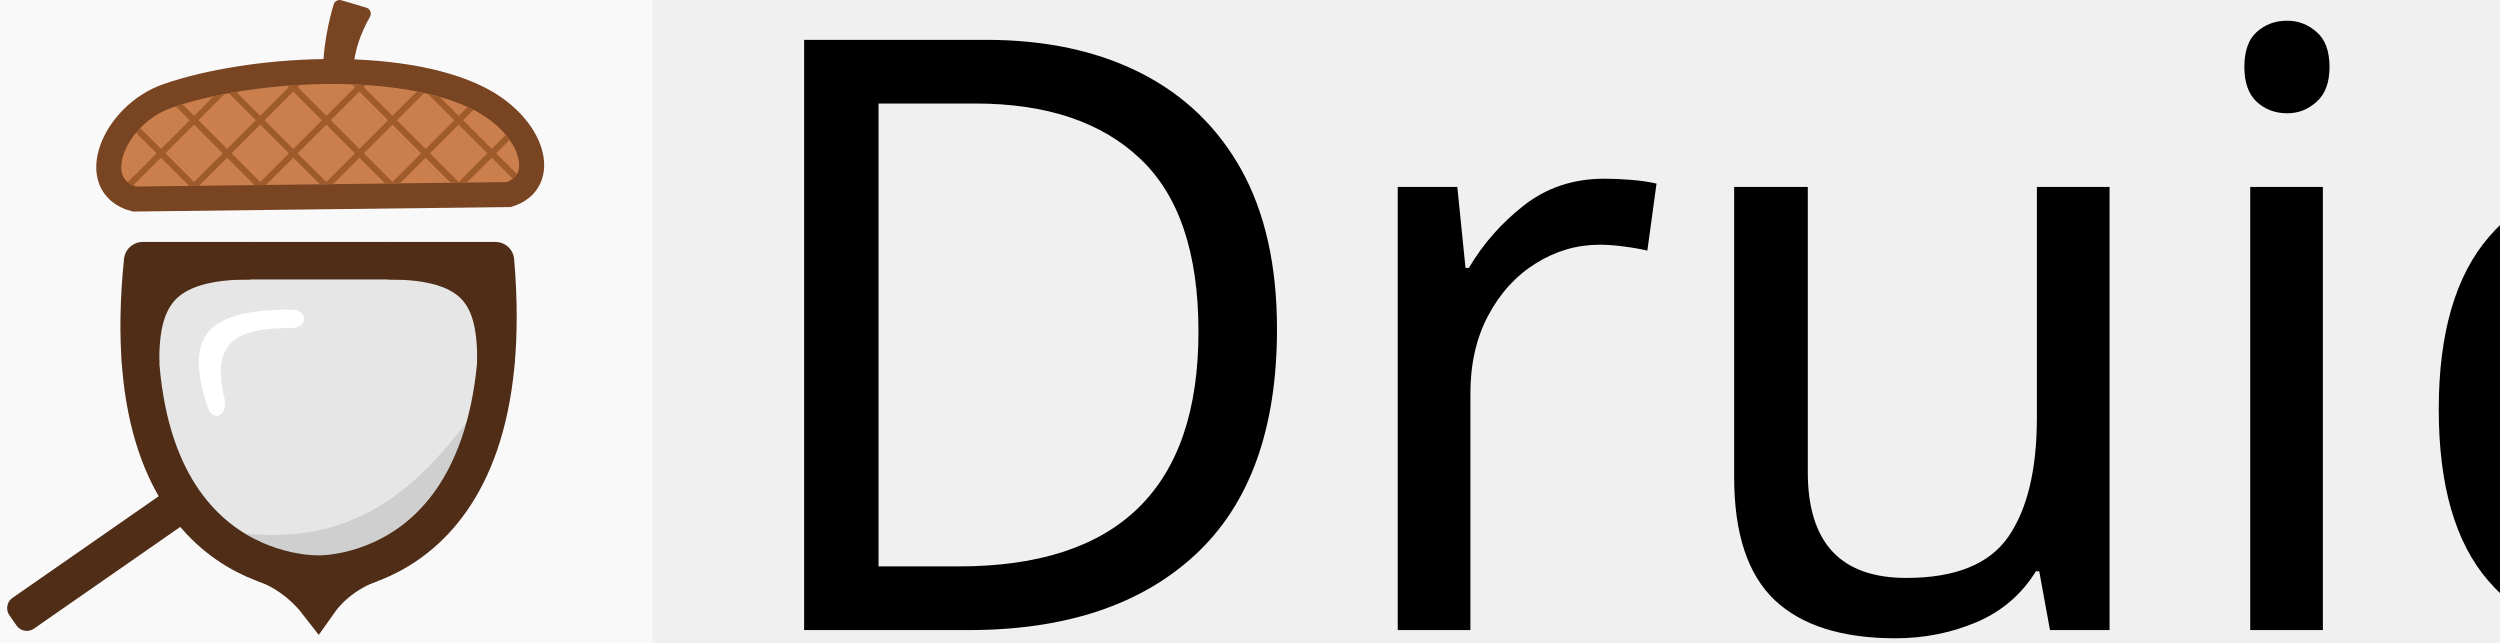
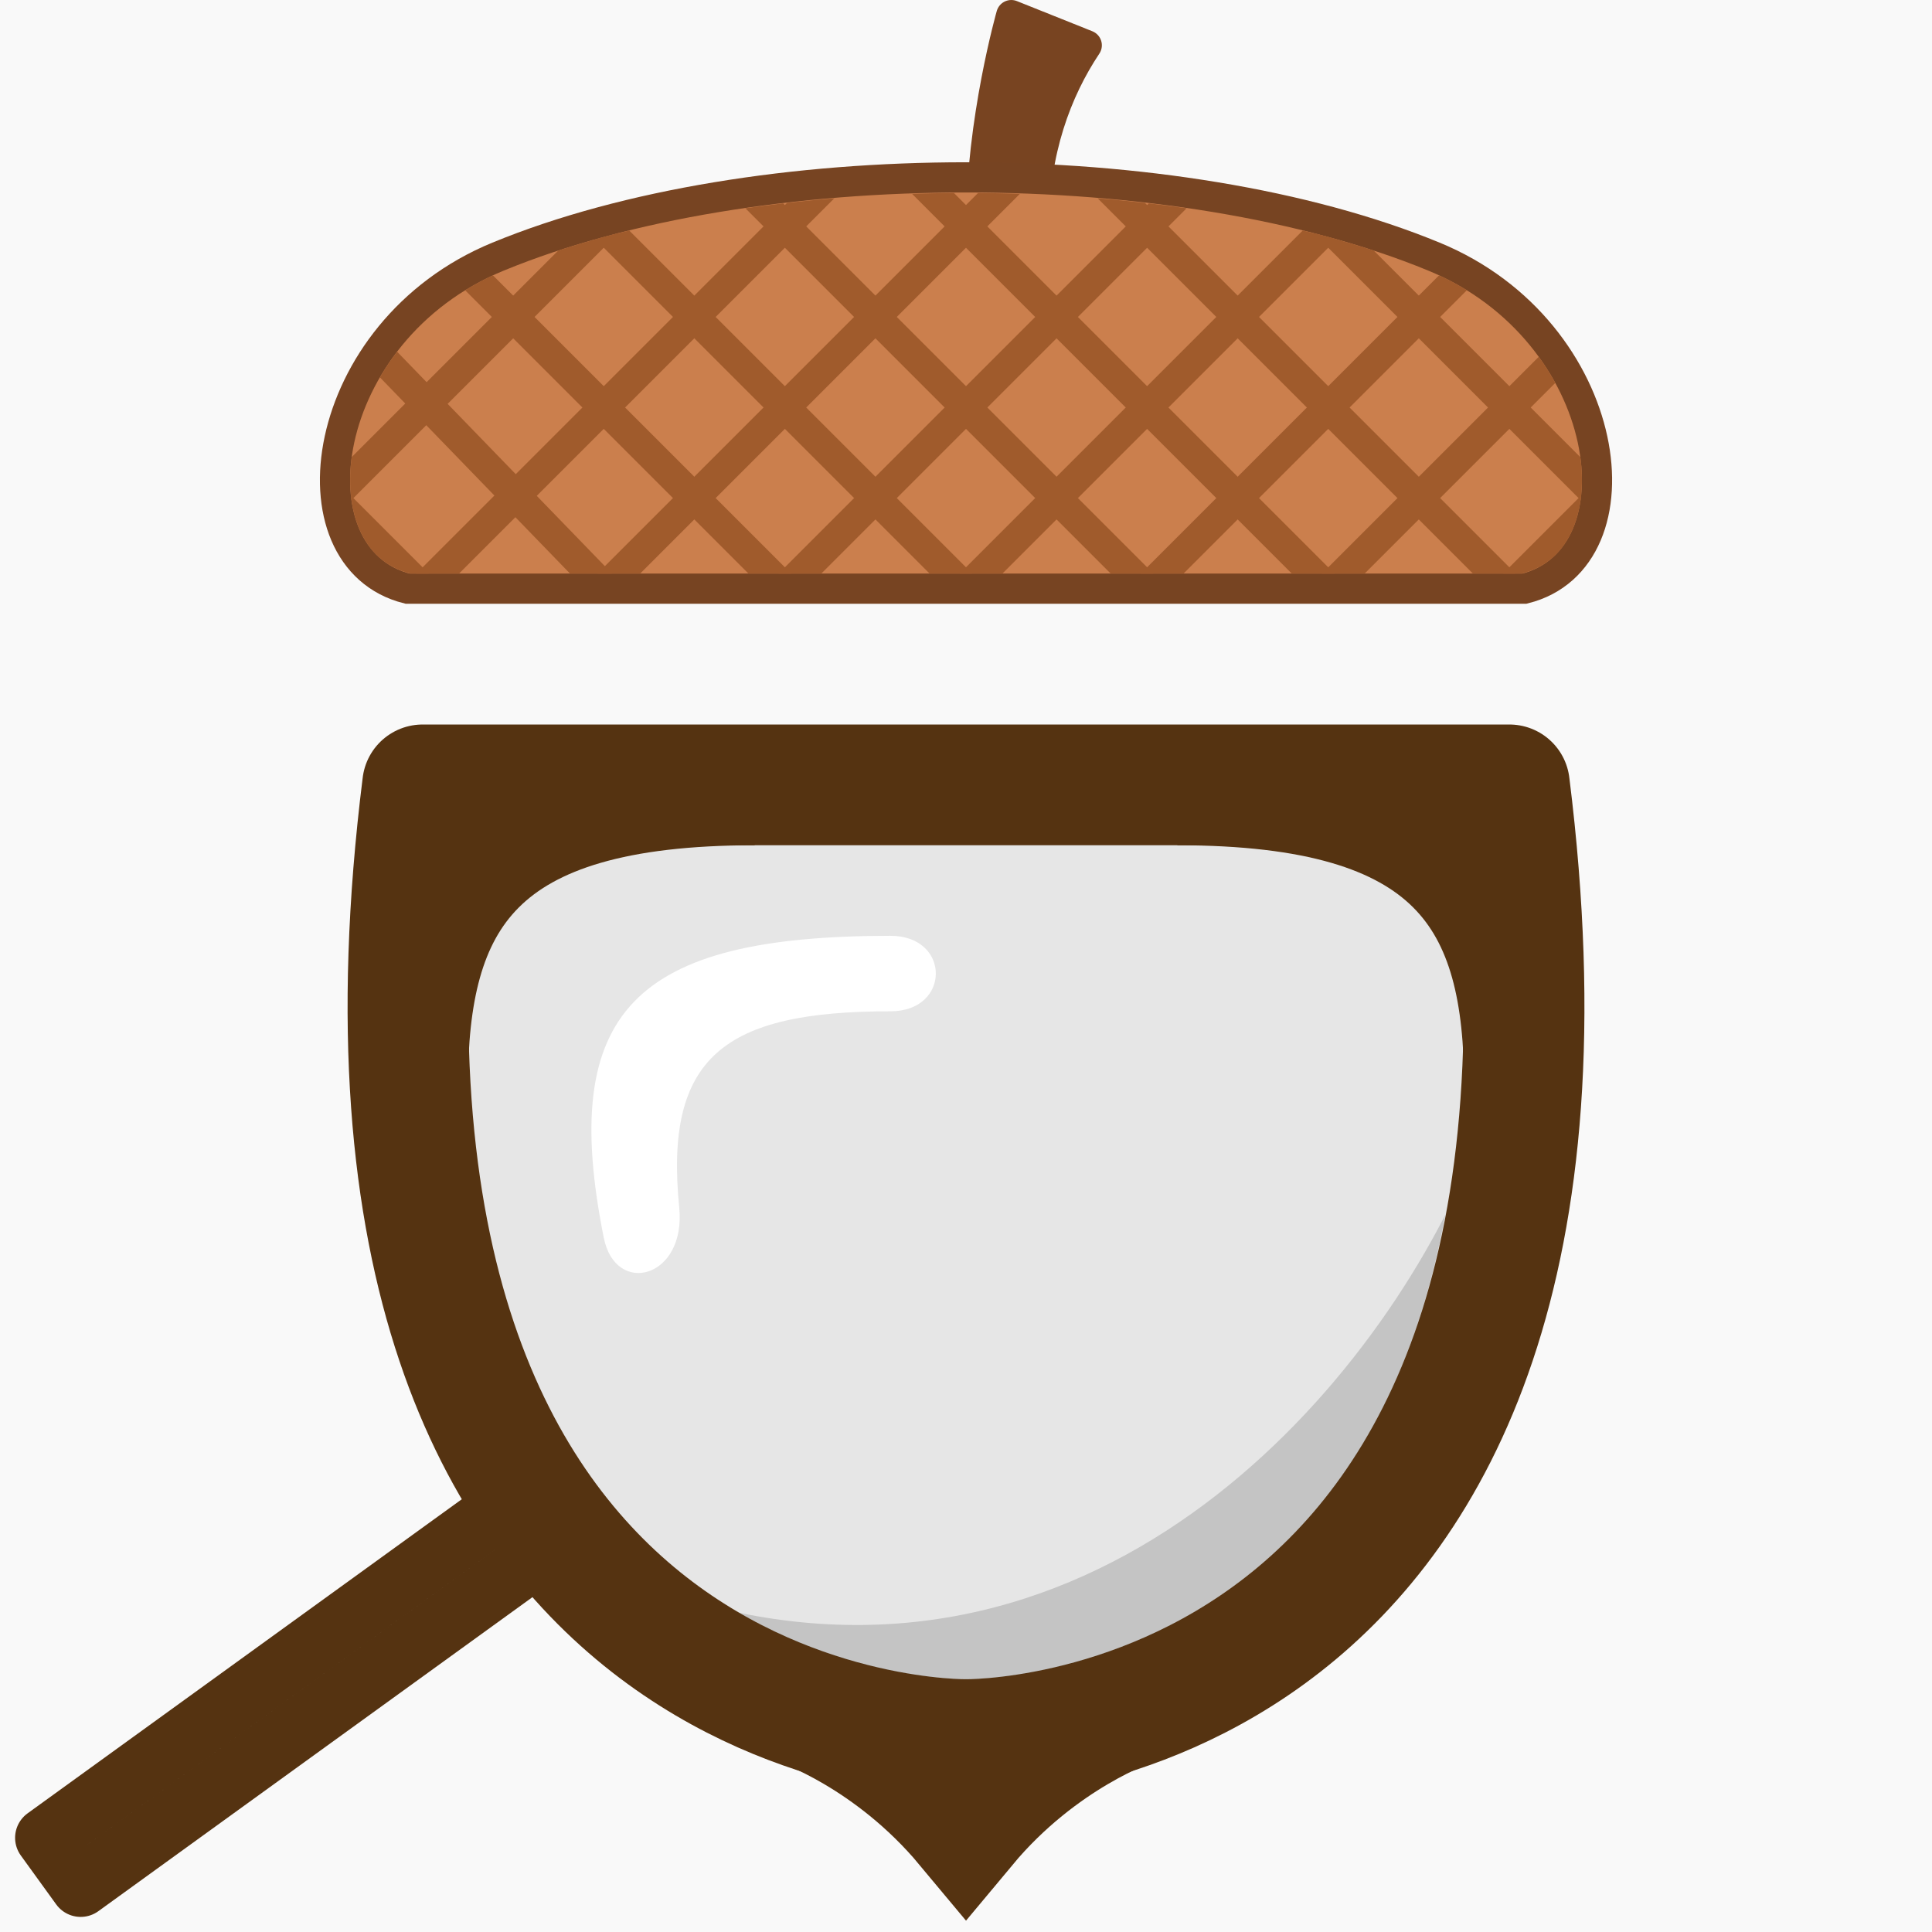
- <svg xmlns="http://www.w3.org/2000/svg" width="200" height="51.397" viewBox="0 0 200 51.397" version="1.1" id="svg907">
+ <svg xmlns="http://www.w3.org/2000/svg" width="64" height="64" viewBox="0 0 64 64" version="1.1" id="svg907">
  <defs id="defs901">
-     <clipPath clipPathUnits="userSpaceOnUse" id="clipPath1006">
-       <path style="color:#000000;font-style:normal;font-variant:normal;font-weight:normal;font-stretch:normal;font-size:medium;line-height:normal;font-family:sans-serif;font-variant-ligatures:normal;font-variant-position:normal;font-variant-caps:normal;font-variant-numeric:normal;font-variant-alternates:normal;font-feature-settings:normal;text-indent:0;text-align:start;text-decoration:none;text-decoration-line:none;text-decoration-style:solid;text-decoration-color:#000000;letter-spacing:normal;word-spacing:normal;text-transform:none;writing-mode:lr-tb;direction:ltr;text-orientation:mixed;dominant-baseline:auto;baseline-shift:baseline;text-anchor:start;white-space:normal;shape-padding:0;clip-rule:nonzero;display:inline;overflow:visible;visibility:visible;opacity:1;isolation:auto;mix-blend-mode:normal;color-interpolation:sRGB;color-interpolation-filters:linearRGB;solid-color:#000000;solid-opacity:1;vector-effect:none;fill:#784421;fill-opacity:1;fill-rule:evenodd;stroke:none;stroke-width:2;stroke-linecap:butt;stroke-linejoin:miter;stroke-miterlimit:4;stroke-dasharray:none;stroke-dashoffset:0;stroke-opacity:1;color-rendering:auto;image-rendering:auto;shape-rendering:auto;text-rendering:auto;enable-background:accumulate" d="m 325.77,90.08 c 4.534,-0.066 9.043,0.576 11.977,2.07 1.959,0.998 3.168,2.513 3.516,3.676 0.174,0.582 0.141,1.043 -0.008,1.367 -0.14,0.306 -0.42,0.546 -0.953,0.729 l -29.494,0.355 c -0.687,-0.207 -0.994,-0.498 -1.148,-0.895 -0.161,-0.414 -0.157,-1.027 0.094,-1.732 0.501,-1.41 1.971,-3.026 3.814,-3.67 3.09,-1.079 7.669,-1.834 12.203,-1.9 z" id="path1008" />
+     <clipPath clipPathUnits="userSpaceOnUse" id="clipPath897">
+       <path style="color:#000000;font-style:normal;font-variant:normal;font-weight:normal;font-stretch:normal;font-size:medium;line-height:normal;font-family:sans-serif;font-variant-ligatures:normal;font-variant-position:normal;font-variant-caps:normal;font-variant-numeric:normal;font-variant-alternates:normal;font-feature-settings:normal;text-indent:0;text-align:start;text-decoration:none;text-decoration-line:none;text-decoration-style:solid;text-decoration-color:#000000;letter-spacing:normal;word-spacing:normal;text-transform:none;writing-mode:lr-tb;direction:ltr;text-orientation:mixed;dominant-baseline:auto;baseline-shift:baseline;text-anchor:start;white-space:normal;shape-padding:0;clip-rule:nonzero;display:inline;overflow:visible;visibility:visible;opacity:1;isolation:auto;mix-blend-mode:normal;color-interpolation:sRGB;color-interpolation-filters:linearRGB;solid-color:#000000;solid-opacity:1;vector-effect:none;fill:#ff0000;fill-opacity:1;fill-rule:evenodd;stroke:none;stroke-width:4;stroke-linecap:butt;stroke-linejoin:round;stroke-miterlimit:4;stroke-dasharray:none;stroke-dashoffset:0;stroke-opacity:1;color-rendering:auto;image-rendering:auto;shape-rendering:auto;text-rendering:auto;enable-background:accumulate" d="m -15.197,153.885 h 32.32 c 1.396,14.273 -2.644,20.919 -6.893,24.238 -4.427,3.459 -9.234,3.389 -9.234,3.389 -0.023,-3.9e-4 -0.046,-3.9e-4 -0.068,0 0,0 -4.807,0.07 -9.234,-3.389 -4.249,-3.32 -8.286,-9.966 -6.891,-24.238 z" id="path899" />
+     </clipPath>
+     <clipPath clipPathUnits="userSpaceOnUse" id="clipPath906">
+       <path style="color:#000000;font-style:normal;font-variant:normal;font-weight:normal;font-stretch:normal;font-size:medium;line-height:normal;font-family:sans-serif;font-variant-ligatures:normal;font-variant-position:normal;font-variant-caps:normal;font-variant-numeric:normal;font-variant-alternates:normal;font-feature-settings:normal;text-indent:0;text-align:start;text-decoration:none;text-decoration-line:none;text-decoration-style:solid;text-decoration-color:#000000;letter-spacing:normal;word-spacing:normal;text-transform:none;writing-mode:lr-tb;direction:ltr;text-orientation:mixed;dominant-baseline:auto;baseline-shift:baseline;text-anchor:start;white-space:normal;shape-padding:0;clip-rule:nonzero;display:inline;overflow:visible;visibility:visible;opacity:1;isolation:auto;mix-blend-mode:normal;color-interpolation:sRGB;color-interpolation-filters:linearRGB;solid-color:#000000;solid-opacity:1;vector-effect:none;fill:#784421;fill-opacity:1;fill-rule:evenodd;stroke:none;stroke-width:1;stroke-linecap:butt;stroke-linejoin:miter;stroke-miterlimit:4;stroke-dasharray:none;stroke-dashoffset:0;stroke-opacity:1;color-rendering:auto;image-rendering:auto;shape-rendering:auto;text-rendering:auto;enable-background:accumulate" d="m 325.255,88.459 c 4.442,0 8.883,0.683 12.198,2.048 2.27,0.935 3.58,2.824 3.95,4.54 0.185,0.858 0.13,1.664 -0.129,2.274 -0.255,0.6 -0.687,1.01 -1.349,1.184 h -29.339 c -0.662,-0.174 -1.094,-0.584 -1.349,-1.184 -0.259,-0.609 -0.314,-1.416 -0.129,-2.274 0.369,-1.715 1.678,-3.605 3.948,-4.54 3.315,-1.365 7.758,-2.048 12.2,-2.048 z" id="path908" />
    </clipPath>
  </defs>
-   <g id="layer1" transform="translate(31.03736,-138.4886)">
-     <rect style="opacity:1;fill:#f9f9f9;fill-opacity:1;stroke:none;stroke-width:0.998;stroke-miterlimit:4;stroke-dasharray:none;stroke-opacity:1" id="rect1542" width="57" height="57" x="-35.827" y="135.551" />
-     <path style="fill:none;fill-rule:evenodd;stroke:#502d16;stroke-width:3;stroke-linecap:butt;stroke-linejoin:miter;stroke-miterlimit:4;stroke-dasharray:none;stroke-opacity:1" d="m -1.259,183.54 c 0,0 -2.603,0.74 -4.337,3.212 -1.958,-2.536 -4.401,-3.209 -4.401,-3.209" id="path875" />
-     <path id="path865" d="m -19.623,159.345 c -2.629,25.692 14.079,25.07 14.079,25.07 0,0 16.321,0.472 14.143,-25.07 z" style="fill:#e6e6e6;fill-rule:evenodd;stroke:#502d16;stroke-width:3;stroke-linecap:butt;stroke-linejoin:round;stroke-miterlimit:4;stroke-dasharray:none;stroke-opacity:1" />
-     <path id="path867" d="m -20.293,154.412 c -3.961,-1.087 -1.671,-6.737 2.647,-8.244 6.48,-2.262 18.584,-3.027 24.963,0.224 4.331,2.207 5.61,6.655 2.341,7.661 z" style="opacity:1;fill:#cb7f4d;fill-opacity:1;fill-rule:evenodd;stroke:#784421;stroke-width:2;stroke-linecap:butt;stroke-linejoin:miter;stroke-miterlimit:4;stroke-dasharray:none;stroke-opacity:1" />
-     <path style="color:#000000;font-style:normal;font-variant:normal;font-weight:normal;font-stretch:normal;font-size:medium;line-height:normal;font-family:sans-serif;font-variant-ligatures:normal;font-variant-position:normal;font-variant-caps:normal;font-variant-numeric:normal;font-variant-alternates:normal;font-feature-settings:normal;text-indent:0;text-align:start;text-decoration:none;text-decoration-line:none;text-decoration-style:solid;text-decoration-color:#000000;letter-spacing:normal;word-spacing:normal;text-transform:none;writing-mode:lr-tb;direction:ltr;text-orientation:mixed;dominant-baseline:auto;baseline-shift:baseline;text-anchor:start;white-space:normal;shape-padding:0;clip-rule:nonzero;display:inline;overflow:visible;visibility:visible;opacity:1;isolation:auto;mix-blend-mode:normal;color-interpolation:sRGB;color-interpolation-filters:linearRGB;solid-color:#000000;solid-opacity:1;vector-effect:none;fill:#502d16;fill-opacity:1;fill-rule:evenodd;stroke:#502d16;stroke-width:2;stroke-linecap:butt;stroke-linejoin:round;stroke-miterlimit:4;stroke-dasharray:none;stroke-dashoffset:0;stroke-opacity:1;color-rendering:auto;image-rendering:auto;shape-rendering:auto;text-rendering:auto;enable-background:accumulate" d="m -16.59,178.187 -12.874,8.951 0.571,0.821 12.874,-8.951 z" id="path871" />
-     <path style="color:#000000;font-style:normal;font-variant:normal;font-weight:normal;font-stretch:normal;font-size:medium;line-height:normal;font-family:sans-serif;font-variant-ligatures:normal;font-variant-position:normal;font-variant-caps:normal;font-variant-numeric:normal;font-variant-alternates:normal;font-feature-settings:normal;text-indent:0;text-align:start;text-decoration:none;text-decoration-line:none;text-decoration-style:solid;text-decoration-color:#000000;letter-spacing:normal;word-spacing:normal;text-transform:none;writing-mode:lr-tb;direction:ltr;text-orientation:mixed;dominant-baseline:auto;baseline-shift:baseline;text-anchor:start;white-space:normal;shape-padding:0;clip-rule:nonzero;display:inline;overflow:visible;visibility:visible;opacity:1;isolation:auto;mix-blend-mode:normal;color-interpolation:sRGB;color-interpolation-filters:linearRGB;solid-color:#000000;solid-opacity:1;vector-effect:none;fill:#ffffff;fill-opacity:1;fill-rule:evenodd;stroke:none;stroke-width:2;stroke-linecap:round;stroke-linejoin:round;stroke-miterlimit:4;stroke-dasharray:none;stroke-dashoffset:0;stroke-opacity:1;color-rendering:auto;image-rendering:auto;shape-rendering:auto;text-rendering:auto;enable-background:accumulate" d="m -7.727,163.257 c -6.658,-0.019 -8.625,1.997 -6.709,7.77 0.438,1.32 1.68,0.682 1.354,-0.67 -1.114,-4.611 1.044,-5.617 5.356,-5.629 1.352,-0.004 1.352,-1.467 0,-1.471 z" id="path877" />
-     <text xml:space="preserve" style="font-style:normal;font-variant:normal;font-weight:normal;font-stretch:normal;font-size:66.146px;font-family:'Concourse T6';-inkscape-font-specification:'Concourse T6';letter-spacing:0px;word-spacing:0px;fill:#000000;fill-opacity:1;stroke:none;stroke-width:0.265px;stroke-linecap:butt;stroke-linejoin:miter;stroke-opacity:1" x="26.87" y="188.894" id="text883">
-       <tspan id="tspan881" x="26.87" y="188.894" style="font-style:normal;font-variant:normal;font-weight:normal;font-stretch:normal;font-family:'Concourse T6';-inkscape-font-specification:'Concourse T6';stroke-width:0.265px">Druid</tspan>
+   <g id="layer1" transform="translate(31.03736,-125.8857)">
+     <rect style="opacity:1;fill:#f9f9f9;fill-opacity:1;stroke:none;stroke-width:0.998;stroke-miterlimit:4;stroke-dasharray:none;stroke-opacity:1" id="rect1542" width="64" height="64" x="-31.037" y="125.886" />
+     <path id="path869-2" style="color:#000000;font-style:normal;font-variant:normal;font-weight:normal;font-stretch:normal;font-size:medium;line-height:normal;font-family:sans-serif;font-variant-ligatures:normal;font-variant-position:normal;font-variant-caps:normal;font-variant-numeric:normal;font-variant-alternates:normal;font-feature-settings:normal;text-indent:0;text-align:start;text-decoration:none;text-decoration-line:none;text-decoration-style:solid;text-decoration-color:#000000;letter-spacing:normal;word-spacing:normal;text-transform:none;writing-mode:lr-tb;direction:ltr;text-orientation:mixed;dominant-baseline:auto;baseline-shift:baseline;text-anchor:start;white-space:normal;shape-padding:0;clip-rule:nonzero;display:inline;overflow:visible;visibility:visible;opacity:1;isolation:auto;mix-blend-mode:normal;color-interpolation:sRGB;color-interpolation-filters:linearRGB;solid-color:#000000;solid-opacity:1;vector-effect:none;fill:#784421;fill-opacity:1;fill-rule:evenodd;stroke:#784421;stroke-width:1;stroke-linecap:butt;stroke-linejoin:round;stroke-miterlimit:4;stroke-dasharray:none;stroke-dashoffset:0;stroke-opacity:1;color-rendering:auto;image-rendering:auto;shape-rendering:auto;text-rendering:auto;enable-background:accumulate" d="m 2.463,126.386 c 0,0 -1,3.5 -1,7 h 1.75 c 0,-2.5 0.75,-4.5 1.75,-6 z" />
+     <path style="fill:none;fill-rule:evenodd;stroke:#553311;stroke-width:4;stroke-linecap:butt;stroke-linejoin:miter;stroke-miterlimit:4;stroke-dasharray:none;stroke-opacity:1" d="m 6.463,182.386 c 0,0 -3,1 -5.5,4 -2.5,-3 -5.5,-4 -5.5,-4" id="path875" />
+     <path id="path865" d="m -17.037,151.886 c -4,32 18,31.625 18,31.625 0,0 22,0.375 18,-31.625 z" style="fill:#e6e6e6;fill-rule:evenodd;stroke:#553311;stroke-width:4;stroke-linecap:butt;stroke-linejoin:round;stroke-miterlimit:4;stroke-dasharray:none;stroke-opacity:1" />
+     <path id="path867" d="m -17.537,145.386 c -4,-1 -3.01,-8.525 3,-11 8.5,-3.5 22.5,-3.5 31,0 6.01,2.475 7,10 3,11 z" style="opacity:1;fill:#cb7f4d;fill-opacity:1;fill-rule:evenodd;stroke:#774422;stroke-width:1;stroke-linecap:butt;stroke-linejoin:miter;stroke-miterlimit:4;stroke-dasharray:none;stroke-opacity:1" />
+     <path style="color:#000000;font-style:normal;font-variant:normal;font-weight:normal;font-stretch:normal;font-size:medium;line-height:normal;font-family:sans-serif;font-variant-ligatures:normal;font-variant-position:normal;font-variant-caps:normal;font-variant-numeric:normal;font-variant-alternates:normal;font-feature-settings:normal;text-indent:0;text-align:start;text-decoration:none;text-decoration-line:none;text-decoration-style:solid;text-decoration-color:#000000;letter-spacing:normal;word-spacing:normal;text-transform:none;writing-mode:lr-tb;direction:ltr;text-orientation:mixed;dominant-baseline:auto;baseline-shift:baseline;text-anchor:start;white-space:normal;shape-padding:0;clip-rule:nonzero;display:inline;overflow:visible;visibility:visible;opacity:1;isolation:auto;mix-blend-mode:normal;color-interpolation:sRGB;color-interpolation-filters:linearRGB;solid-color:#000000;solid-opacity:1;vector-effect:none;fill:#ffffff;fill-opacity:1;fill-rule:evenodd;stroke:none;stroke-width:2;stroke-linecap:round;stroke-linejoin:round;stroke-miterlimit:4;stroke-dasharray:none;stroke-dashoffset:0;stroke-opacity:1;color-rendering:auto;image-rendering:auto;shape-rendering:auto;text-rendering:auto;enable-background:accumulate" d="m -1.537,156.886 c -8.5,0 -11,2.5 -9.5,10 0.392,1.961 2.734,1.343 2.5,-1 -0.5,-5 1.5,-6.5 7,-6.5 2,0 2,-2.5 0,-2.5 z" id="path877" />
+     <path id="path1011" d="m -17.037,161.886 c 0,-6 2,-9.5 11,-9.5" style="fill:none;fill-rule:evenodd;stroke:#553311;stroke-width:3;stroke-linecap:butt;stroke-linejoin:miter;stroke-miterlimit:4;stroke-dasharray:none;stroke-opacity:1" />
+     <path style="fill:none;fill-rule:evenodd;stroke:#553311;stroke-width:3;stroke-linecap:butt;stroke-linejoin:miter;stroke-miterlimit:4;stroke-dasharray:none;stroke-opacity:1" d="m 18.963,161.886 c 0,-6 -2,-9.5 -11,-9.5" id="path1013" />
+     <path id="path960" d="m -11.037,177.886 c 10.924,43.021 42.214,6.794 28,-12 -4,8 -14,18 -28,12 z" style="color:#000000;font-style:normal;font-variant:normal;font-weight:normal;font-stretch:normal;font-size:medium;line-height:normal;font-family:sans-serif;font-variant-ligatures:normal;font-variant-position:normal;font-variant-caps:normal;font-variant-numeric:normal;font-variant-alternates:normal;font-feature-settings:normal;text-indent:0;text-align:start;text-decoration:none;text-decoration-line:none;text-decoration-style:solid;text-decoration-color:#000000;letter-spacing:normal;word-spacing:normal;text-transform:none;writing-mode:lr-tb;direction:ltr;text-orientation:mixed;dominant-baseline:auto;baseline-shift:baseline;text-anchor:start;white-space:normal;shape-padding:0;clip-rule:nonzero;display:inline;overflow:visible;visibility:visible;opacity:0.15;isolation:auto;mix-blend-mode:normal;color-interpolation:sRGB;color-interpolation-filters:linearRGB;solid-color:#000000;solid-opacity:1;vector-effect:none;fill:#000000;fill-opacity:1;fill-rule:evenodd;stroke:none;stroke-width:2;stroke-linecap:round;stroke-linejoin:round;stroke-miterlimit:4;stroke-dasharray:none;stroke-dashoffset:0;stroke-opacity:1;color-rendering:auto;image-rendering:auto;shape-rendering:auto;text-rendering:auto;enable-background:accumulate" clip-path="url(#clipPath897)" />
+     <g transform="matrix(1.255009,0,0,1.255009,-407.2345,21.26059)" id="g1004" clip-path="url(#clipPath906)" style="stroke:#a05b2c;stroke-width:0.797;stroke-miterlimit:4;stroke-dasharray:none;stroke-opacity:1">
+       <path id="path964" d="M 309.318,100.497 322.067,87.748" style="fill:none;fill-rule:evenodd;stroke-width:0.797;stroke-miterlimit:4;stroke-dasharray:none" />
+       <path style="fill:none;fill-rule:evenodd;stroke-width:0.797;stroke-miterlimit:4;stroke-dasharray:none" d="M 314.099,100.497 326.848,87.748" id="path966" />
+       <path id="path968" d="M 318.88,100.497 331.629,87.748" style="fill:none;fill-rule:evenodd;stroke-width:0.797;stroke-miterlimit:4;stroke-dasharray:none" />
+       <path style="fill:none;fill-rule:evenodd;stroke-width:0.797;stroke-miterlimit:4;stroke-dasharray:none" d="M 323.66,100.497 336.409,87.748" id="path970" />
+       <path id="path972" d="M 328.441,100.497 341.19,87.748" style="fill:none;fill-rule:evenodd;stroke-width:0.797;stroke-miterlimit:4;stroke-dasharray:none" />
+       <path style="fill:none;fill-rule:evenodd;stroke-width:0.797;stroke-miterlimit:4;stroke-dasharray:none" d="M 333.222,100.497 345.971,87.748" id="path974" />
+       <path style="fill:none;fill-rule:evenodd;stroke-width:0.797;stroke-miterlimit:4;stroke-dasharray:none" d="m 299.756,87.748 12.749,12.749" id="path976" />
+       <path id="path978" d="m 304.935,87.748 12.351,12.749" style="fill:none;fill-rule:evenodd;stroke-width:0.797;stroke-miterlimit:4;stroke-dasharray:none" />
+       <path style="fill:none;fill-rule:evenodd;stroke-width:0.797;stroke-miterlimit:4;stroke-dasharray:none" d="m 309.318,87.748 12.749,12.749" id="path980" />
+       <path id="path982" d="m 314.099,87.748 12.749,12.749" style="fill:none;fill-rule:evenodd;stroke-width:0.797;stroke-miterlimit:4;stroke-dasharray:none" />
+       <path style="fill:none;fill-rule:evenodd;stroke-width:0.797;stroke-miterlimit:4;stroke-dasharray:none" d="m 318.88,87.748 12.749,12.749" id="path984" />
+       <path id="path986" d="m 323.66,87.748 12.749,12.749" style="fill:none;fill-rule:evenodd;stroke-width:0.797;stroke-miterlimit:4;stroke-dasharray:none" />
+       <path style="fill:none;fill-rule:evenodd;stroke-width:0.797;stroke-miterlimit:4;stroke-dasharray:none" d="m 328.441,87.748 12.749,12.749" id="path876" />
+       <path id="path878" d="m 333.222,87.748 12.749,12.749" style="fill:none;fill-rule:evenodd;stroke-width:0.797;stroke-miterlimit:4;stroke-dasharray:none" />
+       <path id="path880" d="M 338.003,100.497 350.752,87.748" style="fill:none;fill-rule:evenodd;stroke-width:0.797;stroke-miterlimit:4;stroke-dasharray:none" />
+       <path style="fill:none;fill-rule:evenodd;stroke-width:0.797;stroke-miterlimit:4;stroke-dasharray:none" d="M 304.537,100.497 317.286,87.748" id="path882" />
+     </g>
+     <rect style="opacity:1;fill:none;fill-opacity:1;stroke:#553311;stroke-width:2;stroke-linecap:round;stroke-linejoin:round;stroke-miterlimit:4;stroke-dasharray:none;stroke-opacity:1" id="rect910" width="2" height="20" x="134.01" y="113.398" transform="rotate(54.11816)" />
+     <text xml:space="preserve" style="font-style:normal;font-variant:normal;font-weight:normal;font-stretch:normal;font-size:84px;font-family:'Concourse T6';-inkscape-font-specification:'Concourse T6';letter-spacing:0px;word-spacing:0px;fill:#000000;fill-opacity:1;stroke:none;stroke-width:0.265px;stroke-linecap:butt;stroke-linejoin:miter;stroke-opacity:1" x="39.383" y="188.894" id="text883">
+       <tspan id="tspan881" x="39.383" y="188.894" style="font-style:normal;font-variant:normal;font-weight:normal;font-stretch:normal;font-family:'Concourse T6';-inkscape-font-specification:'Concourse T6';stroke-width:0.265px">Druid</tspan>
    </text>
-     <path id="path1011" d="m -19.792,167.559 c -0.055,-5.264 1.561,-8.214 8.77,-8.214" style="fill:none;fill-rule:evenodd;stroke:#502d16;stroke-width:3;stroke-linecap:butt;stroke-linejoin:miter;stroke-miterlimit:4;stroke-dasharray:none;stroke-opacity:1" />
-     <path style="fill:none;fill-rule:evenodd;stroke:#502d16;stroke-width:3;stroke-linecap:butt;stroke-linejoin:miter;stroke-miterlimit:4;stroke-dasharray:none;stroke-opacity:1" d="m 8.636,167.559 c 0.055,-5.264 -1.404,-8.214 -8.613,-8.214" id="path1013" />
-     <path id="path869-2" style="color:#000000;font-style:normal;font-variant:normal;font-weight:normal;font-stretch:normal;font-size:medium;line-height:normal;font-family:sans-serif;font-variant-ligatures:normal;font-variant-position:normal;font-variant-caps:normal;font-variant-numeric:normal;font-variant-alternates:normal;font-feature-settings:normal;text-indent:0;text-align:start;text-decoration:none;text-decoration-line:none;text-decoration-style:solid;text-decoration-color:#000000;letter-spacing:normal;word-spacing:normal;text-transform:none;writing-mode:lr-tb;direction:ltr;text-orientation:mixed;dominant-baseline:auto;baseline-shift:baseline;text-anchor:start;white-space:normal;shape-padding:0;clip-rule:nonzero;display:inline;overflow:visible;visibility:visible;opacity:1;isolation:auto;mix-blend-mode:normal;color-interpolation:sRGB;color-interpolation-filters:linearRGB;solid-color:#000000;solid-opacity:1;vector-effect:none;fill:#784421;fill-opacity:1;fill-rule:evenodd;stroke:#784421;stroke-width:1;stroke-linecap:butt;stroke-linejoin:round;stroke-miterlimit:4;stroke-dasharray:none;stroke-dashoffset:0;stroke-opacity:1;color-rendering:auto;image-rendering:auto;shape-rendering:auto;text-rendering:auto;enable-background:accumulate" d="m -3.864,138.989 c 0,0 -0.838,2.603 -0.826,5.271 l 1.389,-0.019 c 0.123,-1.972 0.703,-3.359 1.427,-4.66 z" />
-     <path id="path960" d="m -11.4,181.167 c 7.872,4.814 15.789,-1.071 17.726,-8.952 -3.06,3.936 -8.024,10.032 -17.726,8.952 z" style="color:#000000;font-style:normal;font-variant:normal;font-weight:normal;font-stretch:normal;font-size:medium;line-height:normal;font-family:sans-serif;font-variant-ligatures:normal;font-variant-position:normal;font-variant-caps:normal;font-variant-numeric:normal;font-variant-alternates:normal;font-feature-settings:normal;text-indent:0;text-align:start;text-decoration:none;text-decoration-line:none;text-decoration-style:solid;text-decoration-color:#000000;letter-spacing:normal;word-spacing:normal;text-transform:none;writing-mode:lr-tb;direction:ltr;text-orientation:mixed;dominant-baseline:auto;baseline-shift:baseline;text-anchor:start;white-space:normal;shape-padding:0;clip-rule:nonzero;display:inline;overflow:visible;visibility:visible;opacity:0.1;isolation:auto;mix-blend-mode:normal;color-interpolation:sRGB;color-interpolation-filters:linearRGB;solid-color:#000000;solid-opacity:1;vector-effect:none;fill:#000000;fill-opacity:1;fill-rule:evenodd;stroke:none;stroke-width:2;stroke-linecap:round;stroke-linejoin:round;stroke-miterlimit:4;stroke-dasharray:none;stroke-dashoffset:0;stroke-opacity:1;color-rendering:auto;image-rendering:auto;shape-rendering:auto;text-rendering:auto;enable-background:accumulate" />
-     <g transform="matrix(0.9999982,0,0,0.9999982,-330.8825,55.13265)" id="g1004" clip-path="url(#clipPath1006)" style="stroke:#a05b2c;stroke-width:0.5;stroke-miterlimit:4;stroke-dasharray:none;stroke-opacity:1">
-       <path id="path964" d="M 308.693,99.652 319.401,88.944" style="fill:none;fill-rule:evenodd" />
-       <path style="fill:none;fill-rule:evenodd" d="M 313.984,99.652 324.693,88.944" id="path966" />
-       <path id="path968" d="M 319.276,99.652 329.985,88.944" style="fill:none;fill-rule:evenodd" />
-       <path style="fill:none;fill-rule:evenodd" d="M 324.568,99.652 335.276,88.944" id="path970" />
-       <path id="path972" d="M 329.859,99.652 340.568,88.944" style="fill:none;fill-rule:evenodd" />
-       <path style="fill:none;fill-rule:evenodd" d="M 335.151,99.652 345.86,88.944" id="path974" />
-       <path style="fill:none;fill-rule:evenodd" d="m 306.047,88.944 10.709,10.709" id="path976" />
-       <path id="path978" d="m 311.339,88.944 10.709,10.709" style="fill:none;fill-rule:evenodd" />
-       <path style="fill:none;fill-rule:evenodd" d="m 316.63,88.944 10.709,10.709" id="path980" />
-       <path id="path982" d="m 321.922,88.944 10.709,10.709" style="fill:none;fill-rule:evenodd" />
-       <path style="fill:none;fill-rule:evenodd" d="m 327.214,88.944 10.709,10.709" id="path984" />
-       <path id="path986" d="m 332.505,88.944 10.709,10.709" style="fill:none;fill-rule:evenodd" />
-     </g>
  </g>
</svg>
